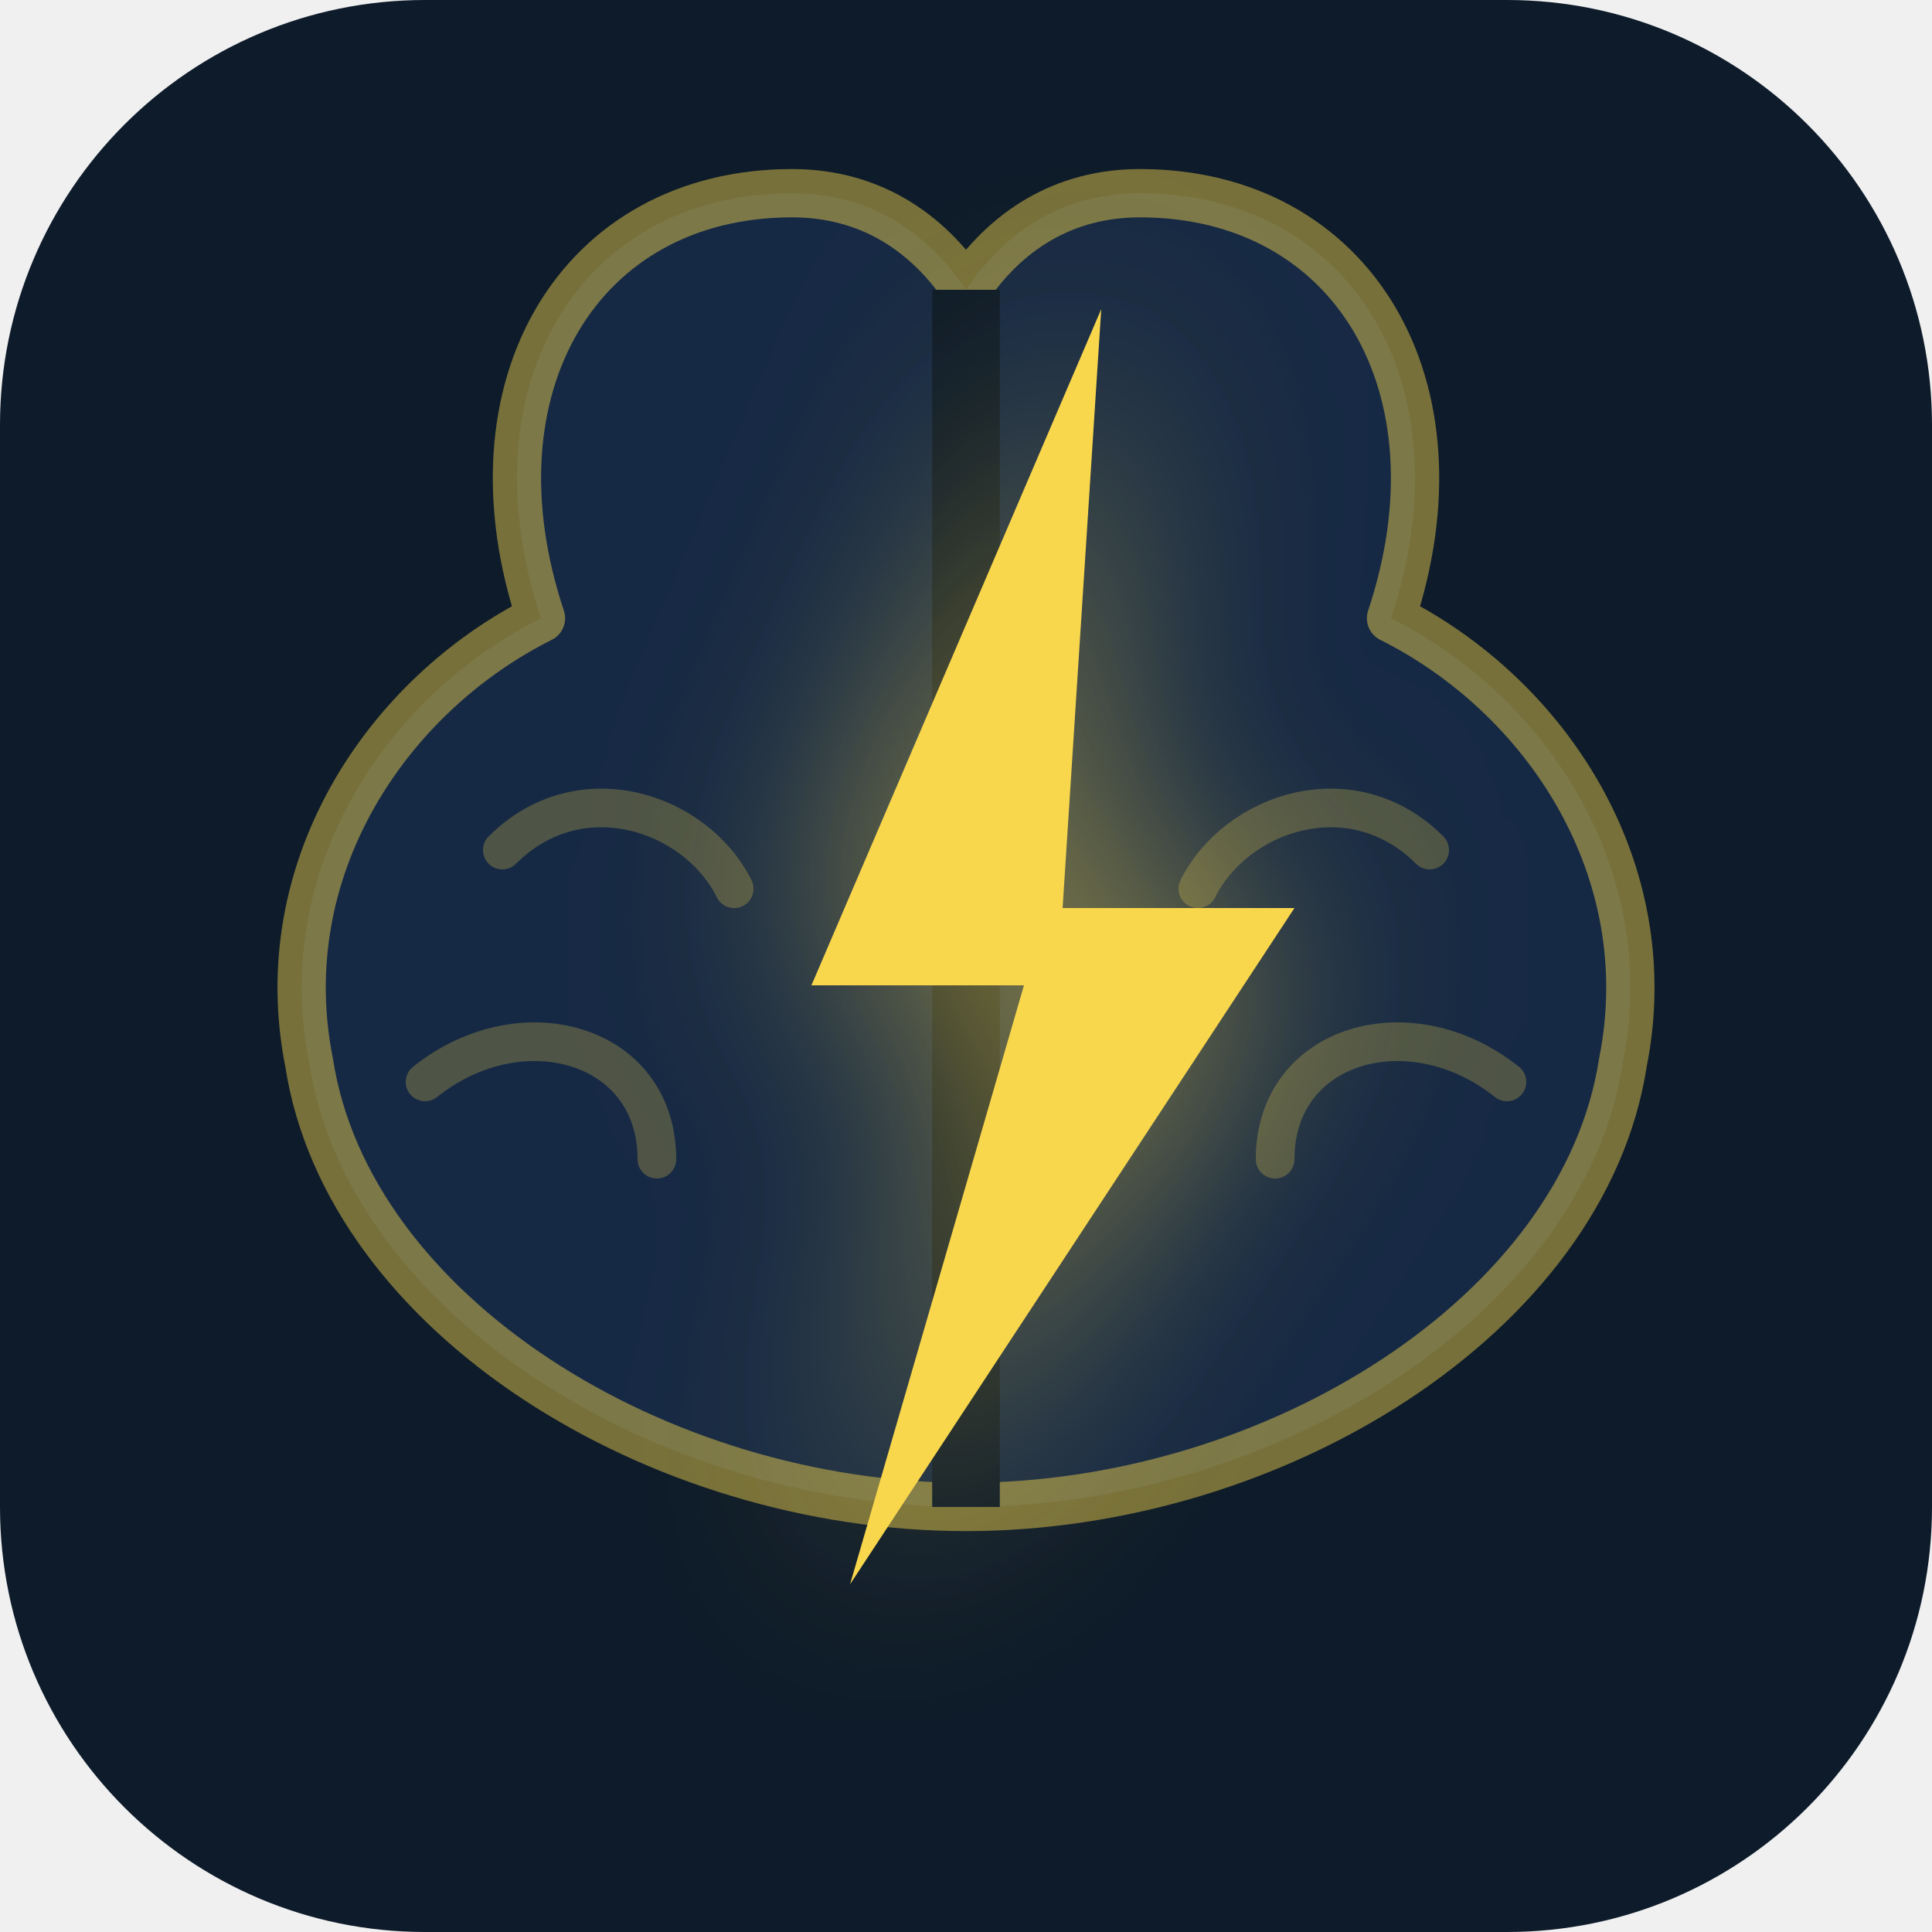
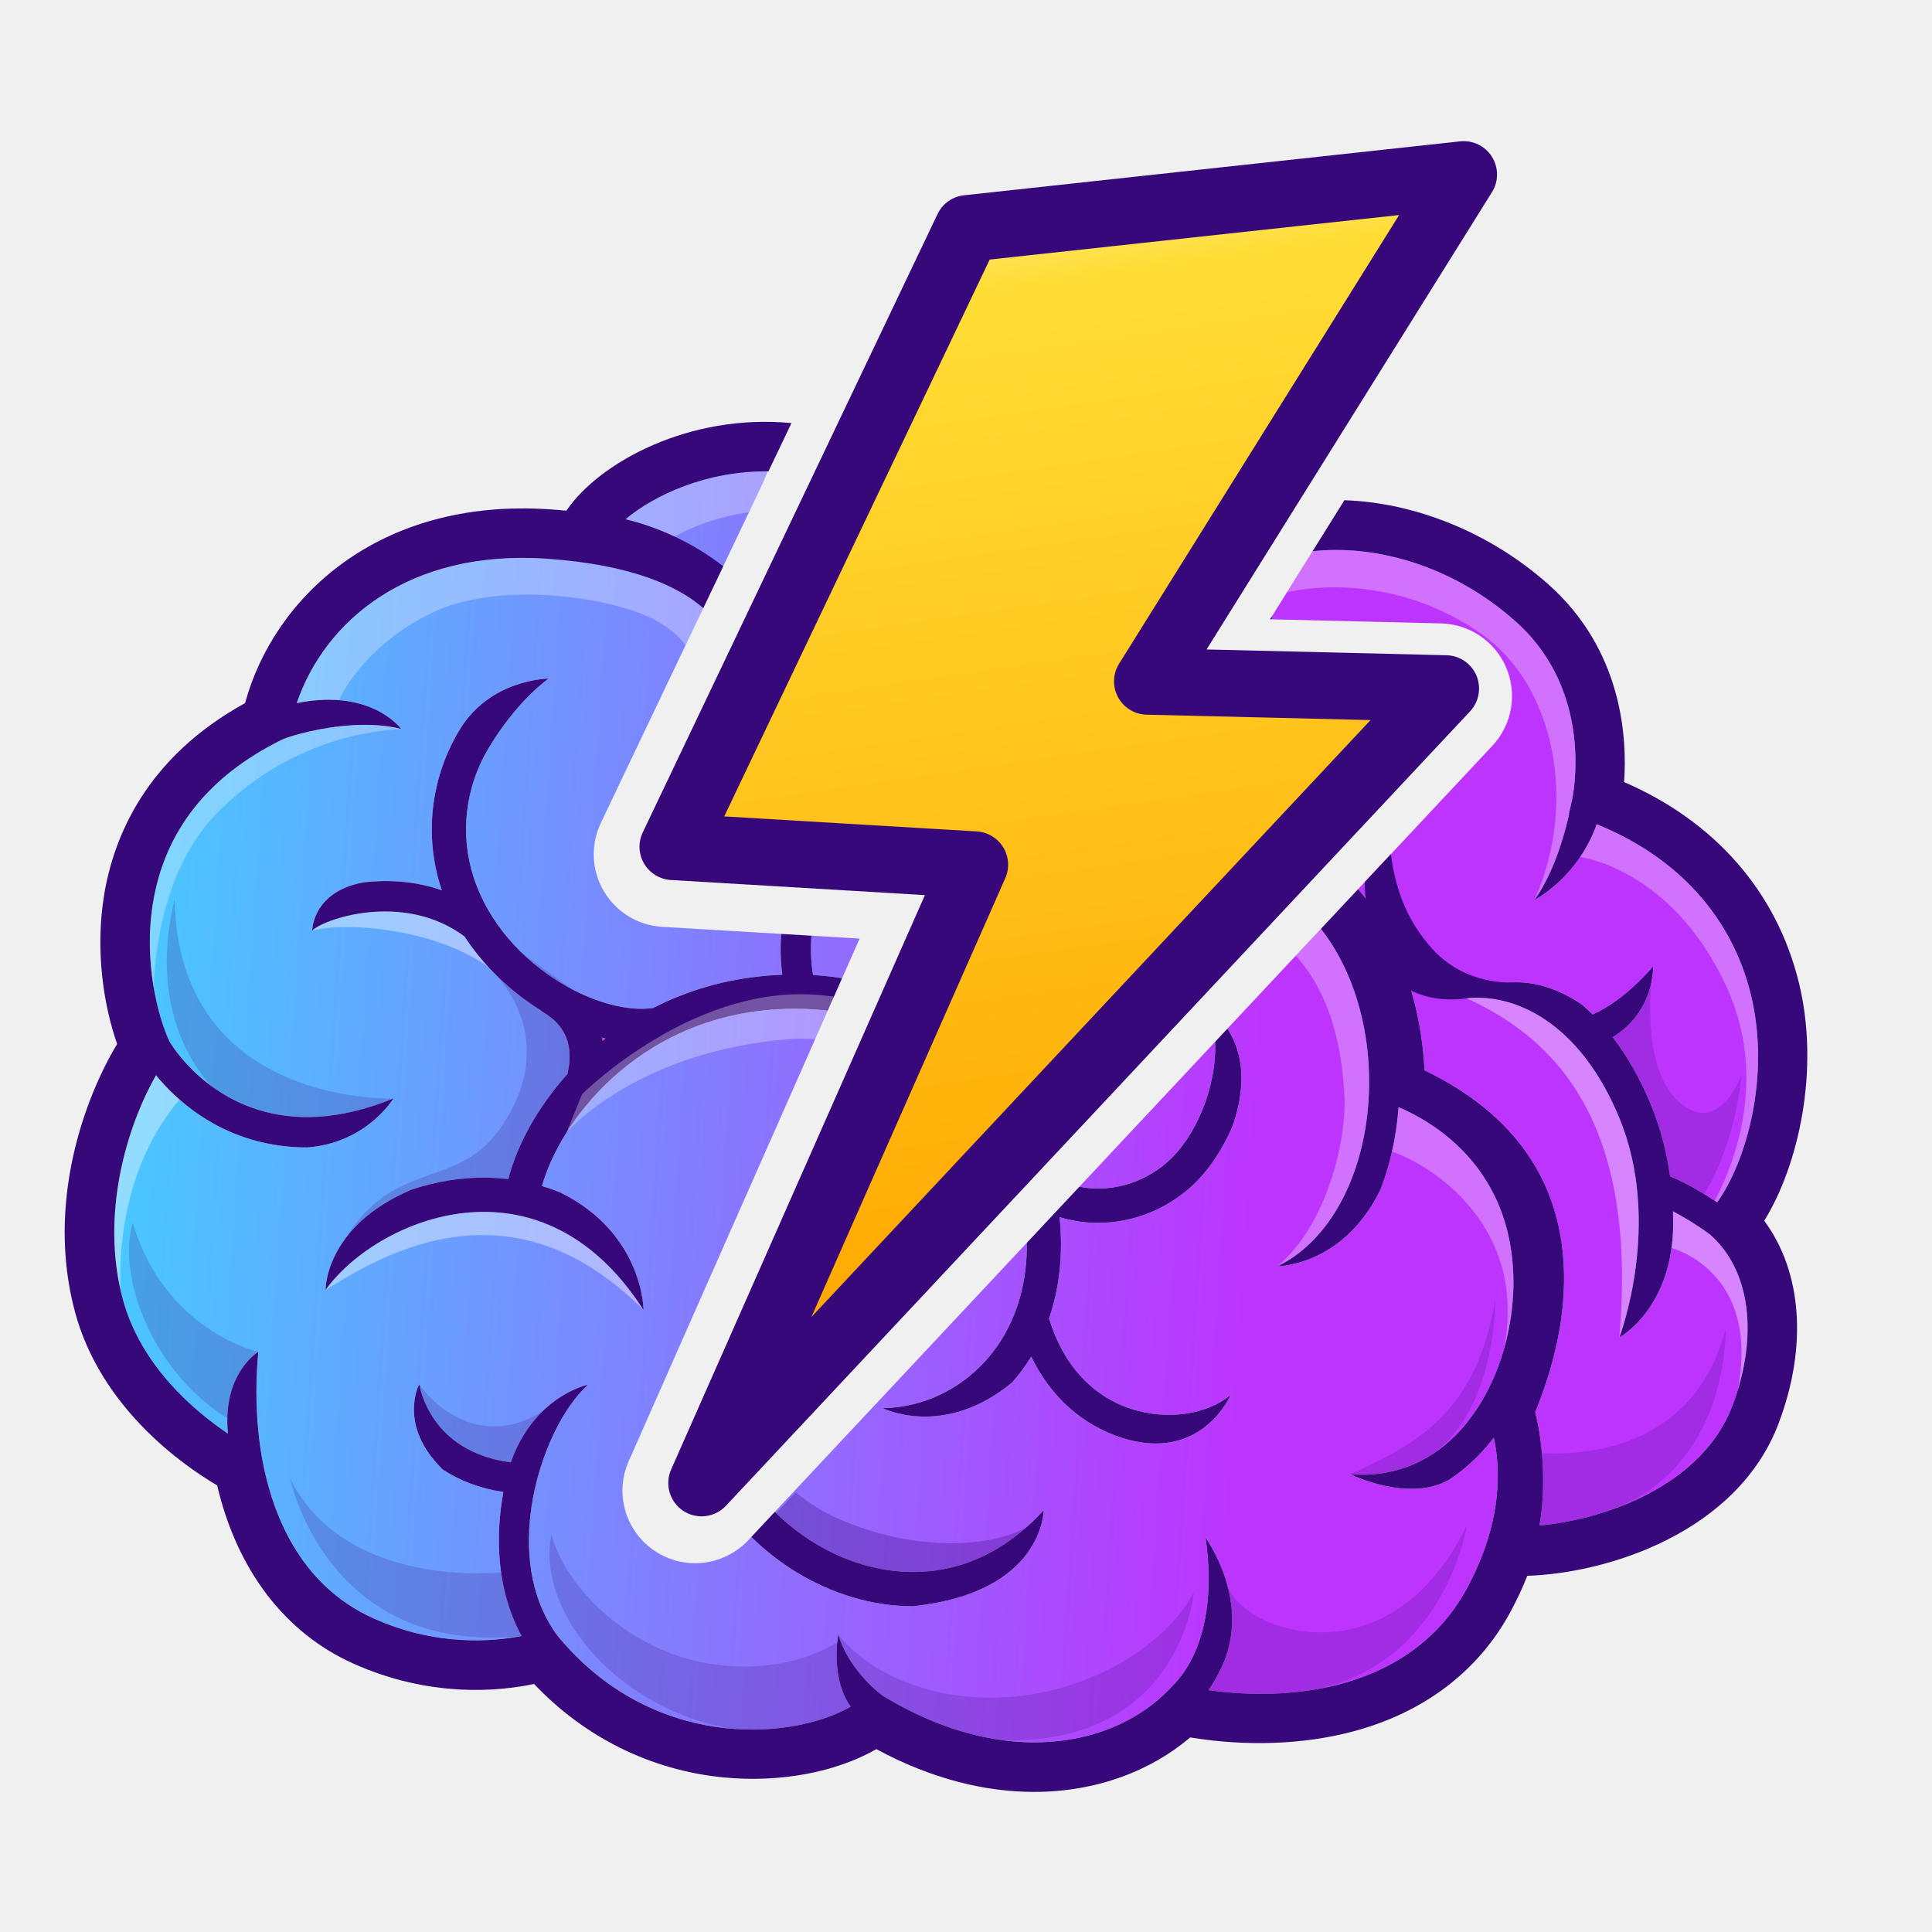
- <svg xmlns="http://www.w3.org/2000/svg" viewBox="0 0 100 100">
-   <rect width="100" height="100" rx="22" fill="#0d1b2a" />
-   <path d="     M 50 78     C 34 78, 18 68, 16 55     C 14 45, 20 36, 28 32     C 24 20, 30 10, 41 10     C 45 10, 48 12, 50 15     C 52 12, 55 10, 59 10     C 70 10, 76 20, 72 32     C 80 36, 86 45, 84 55     C 82 68, 66 78, 50 78 Z   " fill="#162944" stroke="rgba(249,215,78,0.45)" stroke-width="2.5" stroke-linejoin="round" />
-   <line x1="50" y1="15" x2="50" y2="78" stroke="#0d1b2a" stroke-width="3.5" />
-   <path d="M 26 44 C 30 40, 36 42, 38 46" fill="none" stroke="rgba(249,215,78,0.25)" stroke-width="2" stroke-linecap="round" />
-   <path d="M 22 56 C 27 52, 34 54, 34 60" fill="none" stroke="rgba(249,215,78,0.25)" stroke-width="2" stroke-linecap="round" />
-   <path d="M 74 44 C 70 40, 64 42, 62 46" fill="none" stroke="rgba(249,215,78,0.25)" stroke-width="2" stroke-linecap="round" />
-   <path d="M 78 56 C 73 52, 66 54, 66 60" fill="none" stroke="rgba(249,215,78,0.25)" stroke-width="2" stroke-linecap="round" />
-   <path d="M 57 16 L 42 51 L 53 51 L 44 82 L 67 47 L 55 47 Z" fill="#f9d74e" filter="drop-shadow(0 0 6px rgba(249,215,78,0.6))" />
+ <svg xmlns="http://www.w3.org/2000/svg" xmlns:xlink="http://www.w3.org/1999/xlink" viewBox="0 0 4000 4000">
+   <linearGradient id="a" gradientUnits="userSpaceOnUse" x1="116.648" x2="2615.751" y1="2156.871" y2="2320.63">
+     <stop offset="0" stop-color="#41d1ff" />
+     <stop offset="1" stop-color="#bd34fe" />
+   </linearGradient>
+   <linearGradient id="b" x1="129.454" x2="2628.557" xlink:href="#a" y1="1961.444" y2="2125.203" />
+   <linearGradient id="c" gradientUnits="userSpaceOnUse" x1="2051.063" x2="2382.338" y1="409.333" y2="2681.839">
+     <stop offset="0" stop-color="#ffea83" />
+     <stop offset=".083" stop-color="#ffdd35" />
+     <stop offset="1" stop-color="#ffa800" />
+   </linearGradient>
+   <linearGradient id="d" x1="116.457" x2="2615.559" xlink:href="#a" y1="2159.796" y2="2323.555" />
+   <linearGradient id="e" x1="134.946" x2="2634.048" xlink:href="#a" y1="1877.637" y2="2041.396" />
+   <path d="m3132.691 2628.913c-.137-2.507-.349-4.995-.526-7.493-.41-5.794-.92-11.564-1.551-17.306-.313-2.838-.647-5.67-1.013-8.492-.736-5.671-1.611-11.299-2.569-16.901-.429-2.507-.812-5.032-1.286-7.522-1.514-7.958-3.194-15.858-5.171-23.633h.002l-.002-.003c-40.123-157.832-162.455-228.724-225.051-255.362-1.064 13.963-2.414 27.788-4.307 41.32-6.466 46.205-17.689 89.752-33.189 129.673-77.269 158.534-213.102 158.534-213.102 158.534 98.646-47.559 167.891-165.476 185.356-309.552 2.54-20.944 3.994-42.435 4.276-64.349 1.424-110.788-27.042-216.45-80.164-297.53-6.259-9.553-12.794-18.62-19.563-27.238l-62.297 66.51-131.356 140.24c24.285 36.711 46.004 101.748 10.337 202.508-22.623 52.535-54.207 97.737-89.003 127.894-54.616 47.335-122.036 71.622-189.217 71.622-26.825 0-53.579-4.013-79.5-11.836 7.609 75.066.005 146.266-21.805 209.695 28.167 94.226 88.051 160.455 170.019 187.23 73.26 23.926 156.01 12.351 205.931-28.819 0 0-60.015 141.578-225.501 88.744-83.149-27.159-147.708-85.801-187.383-168.244-11.645 19.092-24.867 37.091-39.665 53.812-142.051 117.076-267.819 53.007-267.819 53.007 81.242-1.17 159.497-37.623 214.704-100.006 40.294-45.534 84.809-122.995 83.635-242.255l-220.823 235.757-300.895 321.246c48.567 48.513 111.54 87.843 179.477 108.383 80.506 24.348 236.567 42.156 377.263-111.947 0 0 0 171.006-271.423 198.943-41.64 0-83.992-6.303-126.367-19.108-78.966-23.876-151.236-68.533-207.57-124.364l-6.381 6.813c-28.345 30.263-68.394 47.621-109.879 47.621-29.599 0-58.302-8.638-83.008-24.98-61.421-40.625-84.398-119.004-54.633-186.365l412.089-932.621c-36.697-4.501-75.844-5.364-117.451-2.024-280.683 22.454-437.833 233.574-474.185 365.063 12.618 3.76 25.444 8.213 38.423 13.521 171.872 85.144 171.872 243.415 171.872 243.415-82.615-129.689-193.741-200.002-321.364-203.341-143.039-3.717-277.687 78.432-336.953 161.536 0 0-2.603-130.912 177.606-207.577 49.976-16.795 104.419-26.325 161.203-24.857 12.542.329 25.784 1.311 39.479 2.943 17.494-68.267 58.765-146.717 122.446-217.461 13.563-58.596-3.334-100.857-51.653-128.931l-1.774-1.035.331-.56c-61.394-37.949-118.407-90.652-159.994-154.341-127.136-94.765-294.755-34.814-315.355-12.033 0 0 0-81.828 108.494-100.368 44.258-4.817 101.457-3.785 160.028 16.8-.653-1.917-1.381-3.8-2.005-5.73-34.396-106.317-21.509-223.315 35.357-320.994 63.395-111.511 187.508-111.511 187.508-111.511s-65.011 43.915-126.217 147.191c-46.738 80.283-57.371 176.319-29.167 263.481 31.03 95.913 101.307 170.262 177.073 217.007l.008-.013 1.342.785c1.698.986 3.241 2.069 4.891 3.084 67.044 39.869 137.584 58.016 188.632 50.349 68.671-35.287 148.205-59.909 238.317-67.119 9.732-.781 19.387-1.322 28.985-1.693-3.449-25.565-4.379-54.334-2.278-84.57l-246.503-14.673c-50.065-2.98-95.176-30.545-120.671-73.737-25.497-43.194-27.83-96.008-6.246-141.281l306.703-643.327c24.421-53.744 70.789-132.843 33.409-138.183-49.886-7.127-207.703 68.199-264.328 98.789-88.934 48.044-108.267 141.052-188.064 135.611-285.859-19.484-459.476 128.901-517.327 299.022 16.045-3.277 31.03-5.246 45.102-6.246 121.876-8.666 171.132 59.631 171.132 59.631-64.093-16.22-140.395-6.102-191.373 5.537-27.107 6.187-47.015 12.786-54.12 16.105l-2.078 1.025c-152.37 75.119-241.985 188.777-266.352 337.824-20.273 123.991 11.646 237.844 33.87 285.998 1.551 2.754 13.118 22.244 35.441 46.622 60.064 65.592 198.029 166.547 428.555 71.958 0 0-55.014 92.204-178.465 101.453-37.954 0-72.194-4.966-102.655-12.871-36.33-9.427-67.285-23.034-92.749-37.377-36.555-20.589-66.287-45.014-89.39-68.102-10.849-10.843-20.273-21.388-28.169-31.097-59.772 104.214-116.052 287.312-68.991 463.006 37.3 139.259 149.769 233.144 217.839 278.93-.044-.445-.114-.877-.156-1.322-1.634-17.222-1.543-32.852-.258-47.093 7.943-88.021 63.26-120.958 63.26-120.958-5.178 56.095-5.154 110.213-.169 161.726 2.065 21.332 4.891 42.264 8.692 62.632 20.801 111.477 77.44 258.722 229.155 327.142 131.109 59.124 248.855 48.408 307.414 36.774-6.524-11.813-12.216-24.012-17.291-36.476-32.96-80.948-36.32-174.133-20.387-261.562-50.278-7.738-91.872-24.274-125.342-46.49-94.31-91.668-48.953-176.654-48.953-176.654 6.804 34.02 40.258 141.794 189.586 161.781 49.204-138.819 160.304-160.931 160.304-160.931-85.916 76.371-167.315 302.766-94.471 466.642 8.372 18.834 18.679 36.883 31.357 53.741 191.21 232.399 475.377 220.261 606.651 146.506-7.839-10.887-13.703-22.789-18.007-35.001-19.252-54.613-7.869-115.056-7.869-115.056 9.53 33.636 29.232 63.222 48.406 85.64 18.775 21.952 36.983 36.972 44.698 42.237 251.741 152.727 478.04 103.822 590.724-12.507l12.066-12.451.162.034c9.776-10.522 18.569-22.137 26.359-34.796 40.209-65.336 53.821-158.037 38.213-267.893 0 0 91.976 124.274 37.885 257.283-3.03 7.226-6.35 14.205-9.809 21.059-6.592 13.06-13.945 25.444-22.077 37.085 198.042 27.569 428.352-14.11 534.662-210.122 74.869-138.035 69.778-249.387 55.985-312.539-4.182 5.488-8.44 10.89-12.851 16.101-6.811 8.047-13.881 15.593-21.083 22.873-17.383 17.574-35.818 33.023-55.31 46.062-83.497 52.094-208.278-9.525-208.278-9.525 117.111 9.712 193.319-49.067 236.56-100.141 2.99-3.533 5.773-7.317 8.643-10.997 12.692-16.272 24.34-33.78 34.591-52.53.275-.504.523-1.029.796-1.534 3.665-6.768 7.16-13.679 10.494-20.707.77-1.617 1.491-3.264 2.242-4.892 2.84-6.177 5.572-12.43 8.157-18.776.669-1.639 1.328-3.283 1.979-4.932 2.713-6.881 5.284-13.845 7.693-20.893.336-.981.693-1.953 1.023-2.936 8.336-24.912 14.74-50.751 19.121-76.953.224-1.344.424-2.69.638-4.036 1.15-7.236 2.134-14.495 2.97-21.769.196-1.713.402-3.426.58-5.139.777-7.432 1.377-14.875 1.822-22.316.073-1.217.187-2.433.249-3.649.458-8.763.703-17.521.688-26.253 0-.285-.018-.567-.02-.853-.027-7.996-.299-15.963-.73-23.899z" fill="url(#a)" />
+   <path d="m3540.575 2556.06c-12.97-10.047-44.778-31.232-76.815-48.112.252 8.075.399 16.081.386 23.968.002 177.307-111.599 237.259-111.599 237.259.893-2.301 89.945-236.351.224-454.248-81.826-198.713-216.921-258.418-316.177-248.129 0 0 96.872-82.55 238.486 12.868 7.526 6.435 14.964 13.323 22.314 20.589 61.695-26.943 114.292-86.669 125.128-99.539 0 0 4.489 92.33-83.565 146.782 29.444 38.258 56.43 84.654 79.394 140.425 20.407 49.559 32.683 99.387 39.325 147.457 34.623 14.291 72.084 36.833 97.531 53.851 59.414-82.369 111.394-259.995 69.637-430.502-39.396-160.852-152.157-284.871-319.06-352.176-39.61 111.846-128.994 156.799-128.994 156.799 39.891-55.234 61.846-133.038 71.877-177.545l-.624-.217 6.326-27.538c2.032-9.043 48.304-224.57-116.333-371.311-133.803-119.257-295.492-159.451-420.547-145.404l-82.699 132.507c-.544 2.835-1.13 5.635-1.751 8.402l350.567 8.448c59.214 1.426 112.275 37.644 135.179 92.27 22.903 54.628 11.538 117.858-28.955 161.089l-277.936 296.734c80.977 96.646 129.893 228.707 137.511 375.196 175.187 84.516 271.65 213.65 286.803 384.07 8.811 99.172-10.597 208.101-57.701 323.899 16.899 64.45 22.441 162.028 8.643 234.443 137.063-12.321 337.347-83.496 399.426-247.556 55.053-145.507 37.404-281.361-46-354.777z" fill="url(#b)" />
+   <path d="m1452.595 3070.42 565.645-1280.143-625.187-37.214 610.302-1280.144 1027.091-111.64-654.957 1049.42 617.744 14.885z" fill="url(#c)" />
+   <path d="m1452.567 3139.422c-13.156 0-26.395-3.75-38.039-11.452-28.063-18.562-38.646-54.66-25.047-85.438l525.496-1189.28-526.024-31.311c-22.916-1.364-43.652-14.035-55.321-33.804-11.668-19.769-12.742-44.046-2.863-64.768l610.301-1280.143c10.296-21.596 31.043-36.317 54.828-38.902l1027.092-111.641c26.271-2.857 51.851 9.538 65.896 31.912 14.045 22.375 14.082 50.805.095 73.217l-590.924 946.821 496.838 11.972c27.188.655 51.456 17.22 61.972 42.301s5.317 54-13.274 73.848l-1540.638 1644.835c-13.458 14.368-31.837 21.833-50.387 21.833zm46.862-1449.149 522.911 31.125c22.564 1.344 43.04 13.654 54.81 32.952s13.34 43.138 4.204 63.813l-401.53 908.725 1157.735-1236.035-463.731-11.174c-24.771-.597-47.319-14.43-59.076-36.241s-10.916-48.251 2.203-69.271l579.768-928.946-847.646 92.136-549.646 1152.917z" fill="#36087a" />
+   <path d="m763.435 1862.105s-70.576-6.425-117.044 64.754c77.643-21.413 320.121-1.854 421.497 128.24 2.874-53.12-99.568-162.494-99.568-162.494l-204.884-30.499z" fill="#fff" opacity=".4" />
+   <path d="m830.416 2506.308s-117.595 72.699-156.314 164.402c124.794-77.721 386.735-230.955 658.317 41.806-52.833-111.646-161.179-222.399-301.056-238.929s-200.947 32.721-200.947 32.721z" fill="#fff" opacity=".4" />
+   <path d="m223.643 2687.552 26.335-14.797s-22.395-238.137 131.269-407.176c-17.73-25.226-78.802-82.357-78.802-82.357s-149.723 313.237-78.802 504.331z" fill="#fff" opacity=".4" />
+   <path d="m600.578 3061.204s75.999 368.059 479.289 325.873c1.401-42.186-42.427-131.756-42.427-131.756s-321.286 37.035-436.862-194.116z" fill="#36087a" opacity=".2" />
+   <path d="m1141.683 3176.779c-31.521 148.767 120.546 354.573 367.6 401.871s288.002-47.264 288.002-47.264l-63.912-131.931s-98.945 71.516-263.889 45.249-297.991-155.091-327.801-267.926z" fill="#36087a" opacity=".2" />
+   <path d="m274.864 2531.919c-31.737 105.336 34.259 302.971 195.803 404.528l64.108-137.644s-192.929-42.298-259.911-266.883z" fill="#36087a" opacity=".2" />
+   <path d="m1247.589 2154.992c2.08-1.673 4.139-3.357 6.25-5.009-2.548-.624-5.111-1.334-7.669-2.017.501 2.33 1.012 4.656 1.419 7.026z" fill="#fe52a7" />
+   <path d="m3440.066 2472.078 20.612 111.848s184.386 46.177 137.339 293.297c47.59-81.318 79.111-215.281 21.98-286.202-57.131-70.922-179.93-118.942-179.93-118.942z" fill="#fff" opacity=".4" />
+   <path d="m3216.794 2089.316s-121.368-50.292-180.2-22.519c161.813 75.054 357.589 231.158 315.953 702.378 87.9-108.946 95.435-380.412 11.362-514.375-84.074-133.963-147.115-165.484-147.115-165.484z" fill="#fff" opacity=".4" />
+   <g fill="#36087a">
+     <path d="m2471.462 3297.28s-26.541 315.279-395.908 305.648c-359.193-9.365-340.111-219.351-340.111-219.351s76.055 111.692 271.089 129.422 394.008-83.727 464.93-215.72z" opacity=".2" />
+     <path d="m3036.864 3158.392s-43.341 283.686-312.883 339.258c-289.108 59.606-280.1 25.2-280.1 25.2s90.622-172.997 98.384-236.684c39.519 98.173 338.965 193.343 494.599-127.774z" opacity=".2" />
+     <path d="m924.978 2998.819s-59.009-31.413-57.085-132.924c49.205 70.552 167.406 142.774 295.459 24.572-49.25 66.981-83.453 170.737-83.453 170.737z" opacity=".2" />
+     <path d="m3572.715 2752.564s9.77 320.827-288.652 388.938l-128.997 52.351v-189.124s334.907 59.101 417.649-252.165z" opacity=".2" />
+     <path d="m3363.909 2086.689 58.613-85.974s-32.365 201.283 51.691 278.905c84.055 77.621 131.336-53.714 131.336-53.714s-9.945 136.175-77.265 246.172c-35.685 8.62-88.218 0-88.218 0l-149.723-335.481 73.566-49.907z" opacity=".2" />
+     <path d="m3095.965 2690.836s5.233 386.343-300.77 361.282c137.913-61.836 261.369-127.504 300.77-361.282z" opacity=".2" />
+     <path d="m968.319 1892.604s53.914 65.06 51.04 118.18c0 0 151.218 137.182 13.464 329.246-86.674 120.846-218.167 61.866-316.231 222.129-26.045 42.563 196.566-109.042 346.289-86.25 55.161-148.875 260.046-327.943 260.046-327.943z" opacity=".2" />
+     <path d="m361.546 1862.105c-31.521 124.769-31.521 316.52 133.963 439.976s319-27.849 319-27.849-445.083 17.342-452.963-412.127z" opacity=".2" />
+   </g>
+   <path d="m2416.061 2406.621c57.601-49.922 103.223-152.651 99.719-249.696l-281.164 300.18c62.453 11.984 129.48-5.453 181.445-50.484z" fill="url(#d)" />
+   <path d="m1743.5 2025.235 36.239-82.014-99.733-5.936c-2.099 29.805-.738 57.787 3.405 81.437 20.415 1.193 40.451 3.378 60.089 6.513z" fill="url(#e)" />
+   <path d="m1783.671 3238.549c-67.937-20.54-130.91-59.87-179.477-108.383l-48.621 51.909c56.334 55.831 128.605 100.487 207.57 124.364 42.375 12.805 84.727 19.108 126.367 19.108 271.423-27.938 271.423-198.943 271.423-198.943-140.696 154.102-296.757 136.295-377.263 111.947z" fill="#36087a" />
+   <path d="m2515.78 2156.925c3.505 97.045-42.117 199.774-99.719 249.696-51.964 45.031-118.991 62.469-181.445 50.484l-108.705 116.056c1.174 119.26-43.341 196.721-83.635 242.255-55.207 62.383-133.462 98.837-214.704 100.006 0 0 125.768 64.069 267.819-53.007 14.798-16.721 28.02-34.72 39.665-53.812 39.675 82.443 104.234 141.085 187.383 168.244 165.486 52.834 225.501-88.744 225.501-88.744-49.921 41.171-132.671 52.745-205.931 28.819-81.968-26.775-141.852-93.004-170.019-187.23 21.81-63.429 29.414-134.629 21.805-209.695 25.921 7.823 52.675 11.836 79.5 11.836 67.182 0 134.602-24.287 189.217-71.622 34.796-30.157 66.38-75.36 89.003-127.894 35.666-100.76 13.947-165.797-10.337-202.508l-25.397 27.115z" fill="#36087a" />
+   <path d="m1160.547 2469.101c-12.978-5.308-25.805-9.76-38.423-13.521 36.351-131.489 193.502-342.609 474.185-365.063 41.608-3.339 80.754-2.477 117.451 2.024l29.74-67.307c-19.637-3.136-39.674-5.32-60.089-6.513-4.143-23.65-5.505-51.631-3.405-81.437l-62.647-3.729c-2.102 30.236-1.171 59.005 2.278 84.57-9.598.371-19.253.913-28.985 1.693-90.112 7.21-169.645 31.832-238.317 67.119-51.048 7.667-121.589-10.48-188.632-50.349-1.651-1.015-3.194-2.098-4.891-3.084l-1.342-.785-.008.013c-75.766-46.745-146.042-121.095-177.073-217.007-28.204-87.163-17.572-183.198 29.167-263.481 61.206-103.277 126.217-147.191 126.217-147.191s-124.113 0-187.508 111.511c-56.866 97.679-69.753 214.677-35.357 320.994.624 1.929 1.351 3.813 2.005 5.73-58.571-20.584-115.77-21.617-160.028-16.8-108.494 18.541-108.494 100.368-108.494 100.368 20.6-22.781 188.218-82.732 315.355 12.033 41.587 63.689 98.601 116.392 159.994 154.341l-.331.56 1.774 1.035c48.319 28.075 65.216 70.335 51.653 128.931-63.681 70.744-104.952 149.195-122.446 217.461-13.694-1.632-26.936-2.615-39.479-2.943-56.783-1.468-111.227 8.062-161.203 24.857-180.209 76.665-177.606 207.577-177.606 207.577 59.267-83.103 193.914-165.253 336.953-161.536 127.623 3.34 238.749 73.653 321.364 203.341 0 0 0-158.271-171.872-243.415zm93.292-319.118c-2.111 1.652-4.169 3.336-6.25 5.009-.407-2.37-.918-4.696-1.419-7.026 2.558.682 5.121 1.392 7.669 2.017z" fill="#36087a" />
+   <g fill="#fff" opacity=".3">
+     <path d="m3655.457 2026.275c-105.069-265.299-351.981-354.608-351.981-354.608s65.669-354.608-220.645-462.303c-144.077-54.194-267.517-76.455-354.622-85.204l-63.679 102.031c111.344-24.183 268.707-9.231 405.168 88.241 147.096 105.069 198.477 344.906 107.092 548.918 71.525-83.988 94.72-88.943 94.72-88.943s189.57 23.342 302.519 267.627-39.401 470.184-39.401 470.184l36.774 15.76s189.124-236.405 84.055-501.704z" />
+     <path d="m1550.642 1060.538 56.03-117.527c-121.879-8.738-262.033 18.32-362.547 148.806l152.662 19.081s62.607-37.922 153.855-50.361z" />
+   </g>
+   <path d="m2964.629 1963.708c-48.448-54.155-74.819-116.68-85.001-195.239l-54.191 57.856c.527 33.415 5.238 71.653 15.736 115.894 36.774 154.976 195.421 124.577 195.421 124.577l96.848-32.981s-97.891 9.169-168.813-70.108z" fill="#36087a" />
+   <g fill="#fff" opacity=".3">
+     <path d="m1419.285 1336.068 44.358-93.044c-209.357-146.458-601.944-274.476-918.226 229.521-170.736 109.813-312.463 327.493-278.292 561.609l51.317 11.566s-1.551-224.331 127.159-358.294c128.709-133.963 283.986-172.658 384.964-178.264-53.997-23.993-128.787-59.557-128.787-59.557s45.896-108.906 190.365-179.828c144.47-70.922 383.502-31.521 467.557 15.76 27.917 15.704 46.698 32.634 59.584 50.53z" />
+     <path d="m2885.827 2238.312c-6.771-102.55-27.507-243.696-115.847-352.78l-87.207 93.105c84.085 93.316 96.46 220.729 100.611 286.941 5.254 83.783-30.007 263.403-138.46 356.151 99.059-54.35 180.634-84.227 237.036-237.399 82.668 28.072 282.742 154.833 231.299 410.599 35.24-56.813 150.815-365.594-227.433-556.617z" />
+   </g>
+   <path d="m1691.153 2151.761 38.781-87.765c-24.757-3.832-50.177-5.775-76.132-5.563-244.193 1.99-448.813 207.146-448.813 207.146l-31.785 78.53s144.47-167.24 459.676-192.629c19.67-1.584 39.128-1.445 58.273.282z" fill="#fff" opacity=".3" />
+   <path d="m2629.598 1282.162 3.441.083c.622-2.767 1.207-5.567 1.751-8.402z" fill="#36087a" />
+   <path d="m3724.339 2034.36c-46.042-188.016-173.602-333.691-361.811-415.171 6.619-93.365-4.186-273.313-156.333-408.922-122.006-108.746-277.87-169.894-422.761-174.592l-65.945 105.661c125.055-14.047 286.744 26.147 420.547 145.404 164.636 146.741 118.364 362.269 116.333 371.311l-6.326 27.538.624.217c-10.03 44.506-31.985 122.31-71.877 177.545 0 0 89.384-44.952 128.994-156.799 166.903 67.305 279.664 191.323 319.06 352.176 41.757 170.507-10.223 348.133-69.637 430.502-25.447-17.018-62.907-39.56-97.531-53.851-6.642-48.07-18.918-97.898-39.325-147.457-22.964-55.77-49.951-102.166-79.394-140.425 88.054-54.452 83.565-146.782 83.565-146.782-10.837 12.87-63.434 72.595-125.128 99.539-7.35-7.266-14.788-14.154-22.314-20.589-141.614-95.418-238.486-12.868-238.486-12.868 99.256-10.289 234.351 49.417 316.177 248.129 89.721 217.897.669 451.947-.224 454.248 0 0 111.601-59.951 111.599-237.259.012-7.886-.134-15.893-.386-23.968 32.037 16.88 63.845 38.065 76.815 48.112 83.404 73.416 101.053 209.27 46 354.777-62.079 164.06-262.363 235.235-399.426 247.556 13.798-72.415 8.256-169.993-8.643-234.443 47.104-115.798 66.512-224.727 57.701-323.899-15.153-170.42-111.616-299.554-286.803-384.07-7.619-146.488-56.534-278.55-137.511-375.196l-77.063 82.275c6.769 8.619 13.304 17.685 19.563 27.238 53.122 81.08 81.587 186.742 80.164 297.53-.282 21.914-1.736 43.405-4.276 64.349-17.466 144.076-86.71 261.993-185.356 309.552 0 0 135.834 0 213.102-158.534 15.5-39.921 26.723-83.467 33.189-129.673 1.893-13.532 3.244-27.357 4.307-41.32 62.597 26.639 184.928 97.53 225.051 255.362l.002.003h-.002c1.977 7.775 3.658 15.674 5.171 23.633.474 2.489.857 5.015 1.286 7.522.958 5.601 1.832 11.23 2.569 16.901.366 2.822.7 5.653 1.013 8.492.631 5.742 1.14 11.513 1.551 17.306.177 2.497.389 4.986.526 7.493.431 7.936.703 15.903.73 23.899.002.286.02.568.02.853.015 8.732-.23 17.49-.688 26.253-.062 1.216-.176 2.433-.249 3.649-.444 7.441-1.044 14.884-1.822 22.316-.178 1.714-.384 3.426-.58 5.139-.836 7.274-1.821 14.533-2.97 21.769-.214 1.345-.414 2.692-.638 4.036-4.381 26.202-10.785 52.041-19.121 76.953-.33.983-.687 1.955-1.023 2.936-2.409 7.048-4.98 14.012-7.693 20.893-.65 1.649-1.31 3.293-1.979 4.932-2.585 6.346-5.317 12.6-8.157 18.776-.75 1.628-1.472 3.275-2.242 4.892-3.334 7.028-6.829 13.939-10.494 20.707-.273.505-.521 1.03-.796 1.534-10.251 18.75-21.899 36.257-34.591 52.53-2.87 3.68-5.653 7.464-8.643 10.997-43.241 51.075-119.449 109.853-236.56 100.141 0 0 124.781 61.62 208.278 9.525 19.493-13.038 37.928-28.488 55.31-46.062 7.201-7.28 14.271-14.826 21.083-22.873 4.411-5.211 8.669-10.614 12.851-16.101 13.793 63.152 18.884 174.505-55.985 312.539-106.31 196.011-336.619 237.691-534.662 210.122 8.132-11.641 15.485-24.025 22.077-37.085 3.458-6.854 6.778-13.833 9.809-21.059 54.092-133.009-37.885-257.283-37.885-257.283 15.609 109.857 1.996 202.557-38.213 267.893-7.79 12.659-16.584 24.273-26.359 34.796l-.162-.034-12.066 12.451c-112.684 116.329-338.983 165.234-590.724 12.507-7.715-5.264-25.923-20.285-44.698-42.237-19.174-22.418-38.876-52.005-48.406-85.64 0 0-11.382 60.443 7.869 115.056 4.304 12.212 10.168 24.113 18.007 35.001-131.274 73.755-415.44 85.893-606.651-146.506-12.678-16.858-22.985-34.907-31.357-53.741-72.844-163.876 8.555-390.272 94.471-466.642 0 0-111.1 22.113-160.304 160.931-149.328-19.987-182.781-127.761-189.586-161.781 0 0-45.357 84.986 48.953 176.654 33.471 22.216 75.065 38.752 125.342 46.49-15.933 87.43-12.573 180.614 20.387 261.562 5.075 12.464 10.767 24.663 17.291 36.476-58.559 11.634-176.304 22.35-307.414-36.774-151.716-68.42-208.354-215.665-229.155-327.142-3.801-20.368-6.627-41.299-8.692-62.632-4.984-51.514-5.009-105.631.169-161.726 0 0-55.317 32.937-63.26 120.958-1.285 14.241-1.376 29.871.258 47.093.042.445.112.877.156 1.322-68.07-45.786-180.539-139.671-217.839-278.93-47.061-175.693 9.22-358.792 68.991-463.006 7.896 9.708 17.319 20.254 28.169 31.097 23.103 23.088 52.835 47.513 89.39 68.102 25.464 14.343 56.419 27.949 92.749 37.377 30.46 7.904 64.7 12.871 102.655 12.871 123.451-9.25 178.465-101.453 178.465-101.453-230.526 94.589-368.491-6.366-428.555-71.958-22.323-24.378-33.889-43.868-35.441-46.622-22.225-48.154-54.143-162.008-33.87-285.998 24.367-149.046 113.982-262.704 266.352-337.824l2.078-1.025c7.105-3.319 27.013-9.917 54.12-16.105 50.978-11.639 127.28-21.757 191.373-5.537 0 0-49.256-68.297-171.132-59.631-14.072 1-29.057 2.969-45.102 6.246 57.851-170.12 231.468-318.505 517.327-299.022 179.629 12.249 274.455 58.661 324.383 102.212l41.299-86.628c-64.3-50.207-137.108-81.501-202.322-97.364 59.493-49.761 167.715-100.712 295.963-99.055l47.676-100.003c-212.785-20.155-397 81.73-464.666 179.469l-1.361 1.966c-11.152-1.063-22.462-2.015-34.003-2.801-357.213-24.391-572.532 184.98-631.198 401.157-205.115 112.816-272.189 276.945-291.886 397.414-19.254 117.756.162 231.938 27.015 308.319-66.254 109.746-148.076 327.87-87.421 554.309 53.33 199.094 223.046 317.496 294.487 359.645 40.951 174.656 139.751 304.717 280.713 368.29 160.247 72.268 303.394 58.024 375.393 42.748 104.562 110.553 242.131 178.766 392.004 193.48 116.778 11.444 233.207-10.666 316.684-58.501 115.27 62.256 226.25 88.537 326.508 88.537 130.869-.016 243.446-44.796 323.225-112.816 116.87 19.178 235.758 14.875 338.439-12.682 145.875-39.155 257.984-124.382 324.195-246.463 14.024-25.856 25.654-51.039 35.296-75.469 169.294-5.393 435.537-91.382 520.31-315.438 60.47-159.816 48.219-314.326-29.736-419.635 71.807-116.171 115.486-314.253 71.683-493.087z" fill="#36087a" />
+   <path d="m1736.67 3144.845c-34.281-14.872-63.755-33.903-89.086-55.33l-42.949 45.854c30.439 32.245 66.848 58.578 105.712 86.964 102.498 74.861 351.508 78.278 425.667-67.251-57.57 42.297-220.727 67.251-399.344-10.237z" fill="#36087a" opacity=".3" />
</svg>
